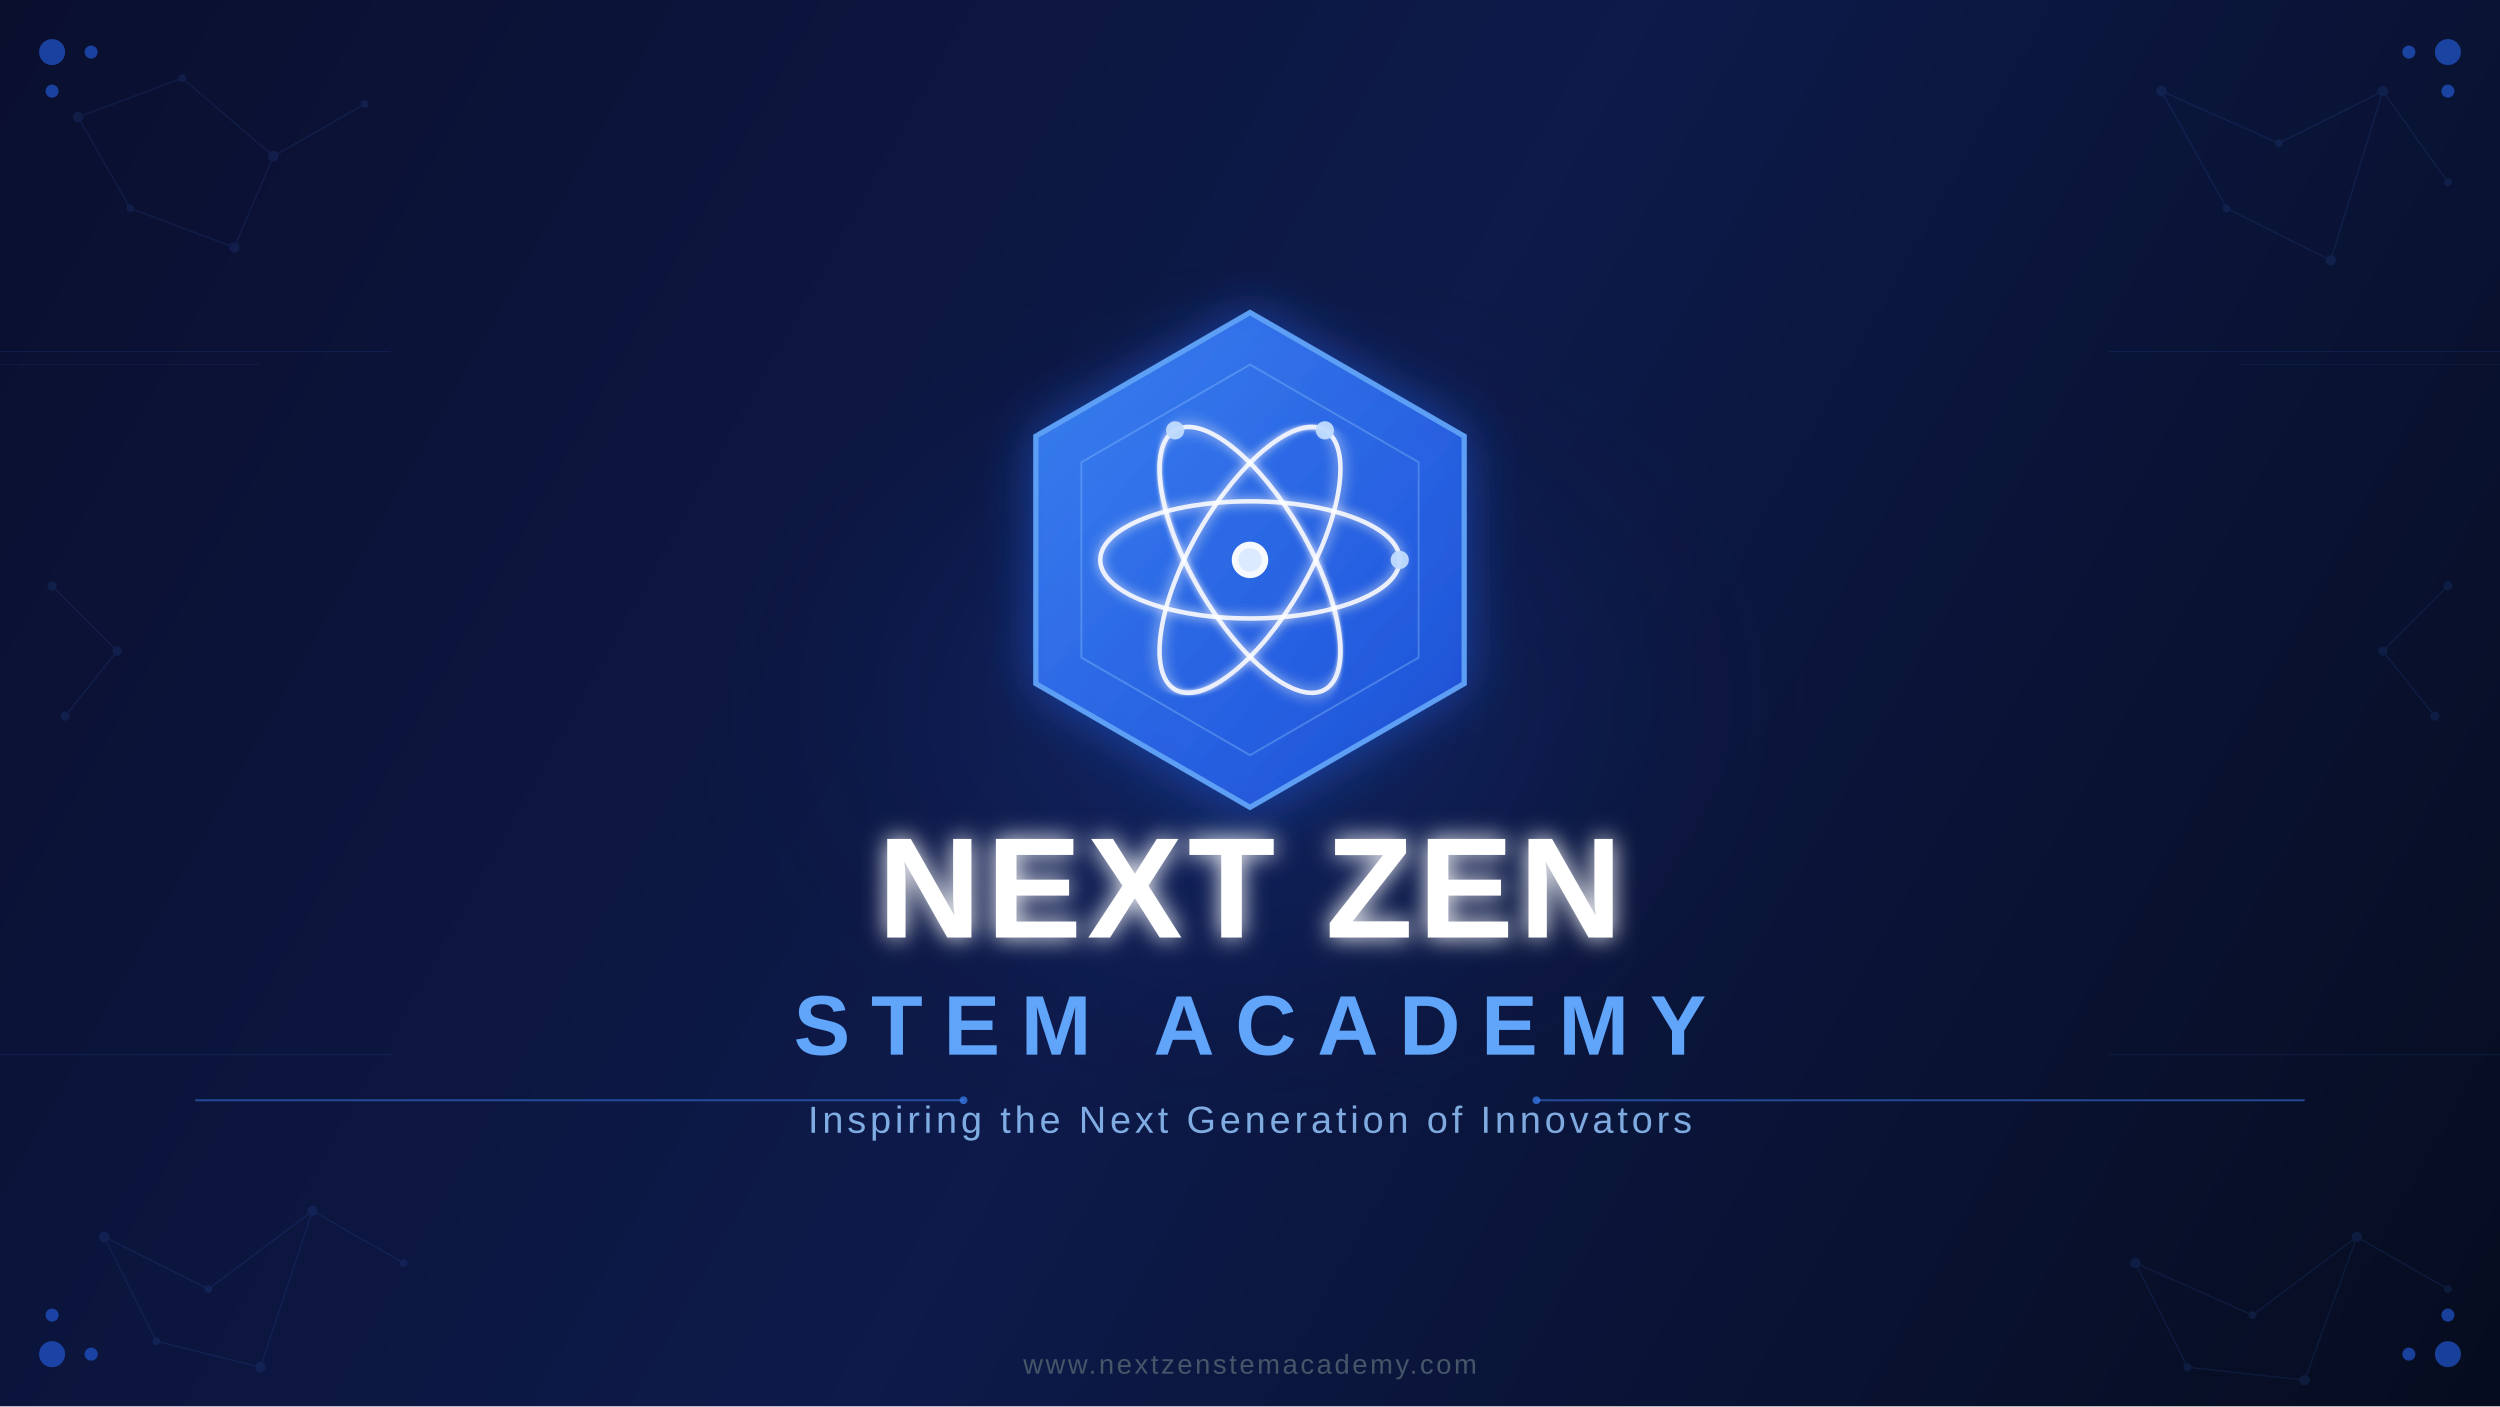
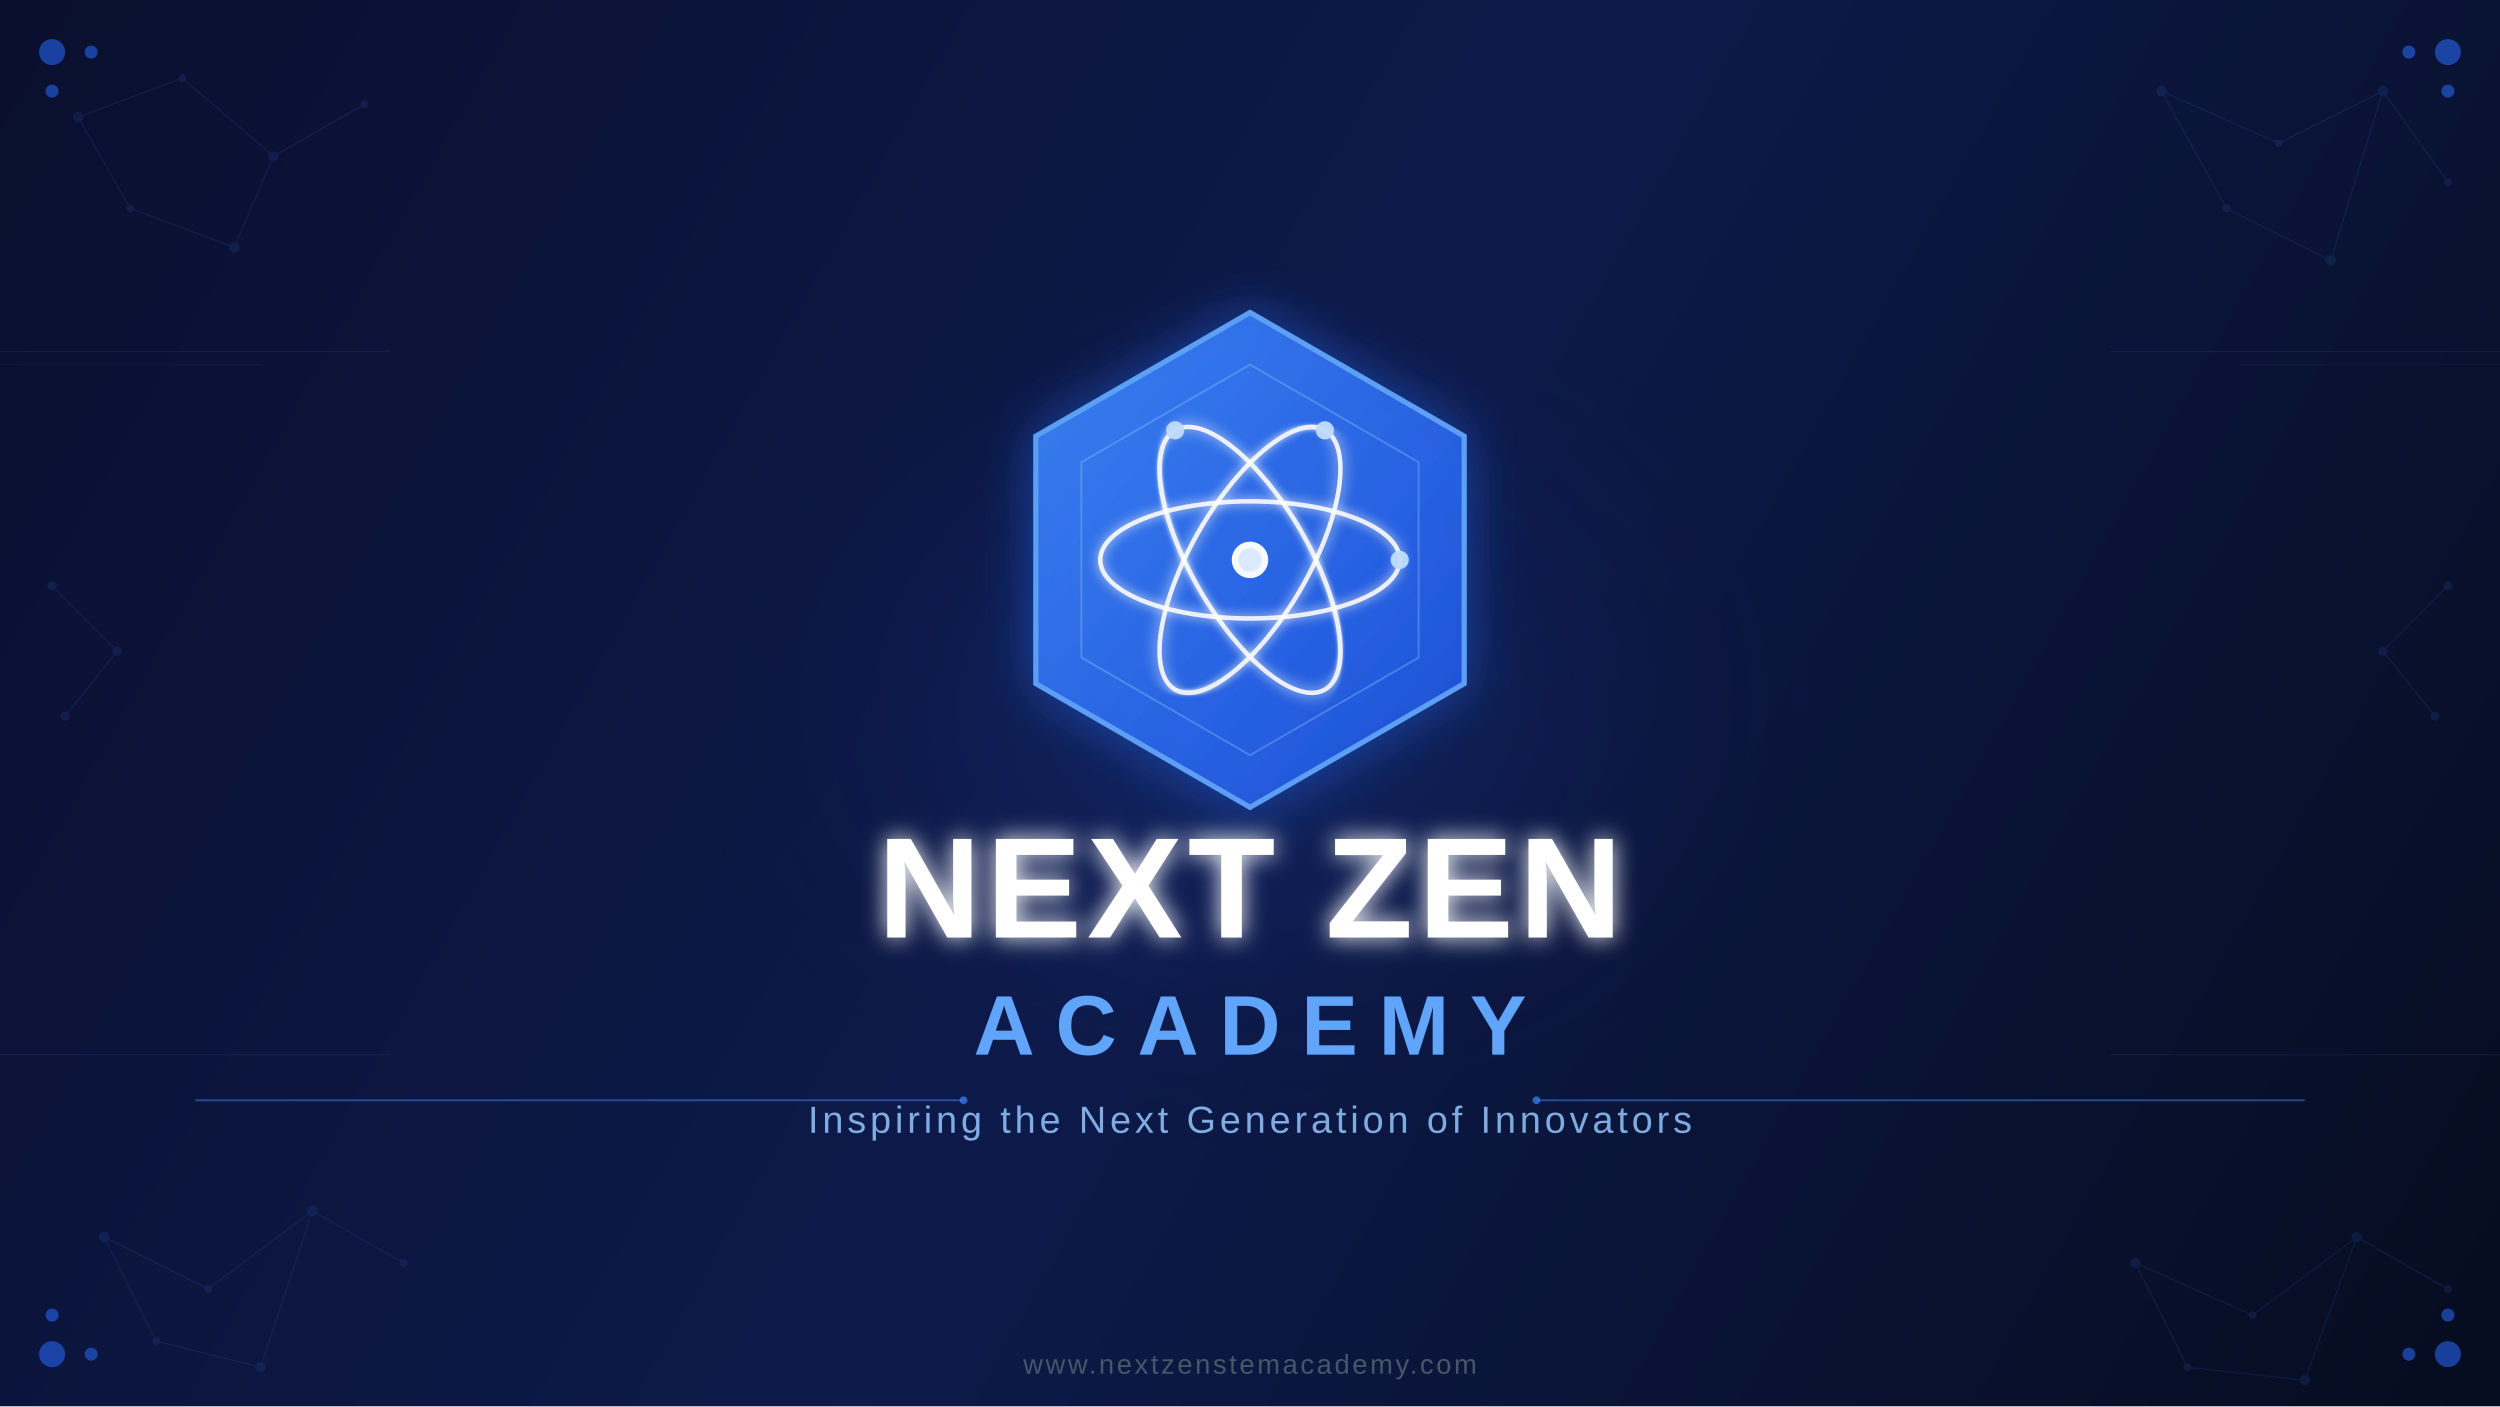
<svg xmlns="http://www.w3.org/2000/svg" width="3840" height="2160" viewBox="0 0 3840 2160" fill="none">
  <defs>
    <linearGradient id="bgGradient" x1="0" y1="0" x2="3840" y2="2160" gradientUnits="userSpaceOnUse">
      <stop offset="0%" stop-color="#0a0f2e" />
      <stop offset="50%" stop-color="#0d1a4a" />
      <stop offset="100%" stop-color="#060c1f" />
    </linearGradient>
    <radialGradient id="centerGlow" cx="50%" cy="50%" r="50%">
      <stop offset="0%" stop-color="#2563eb" stop-opacity="0.18" />
      <stop offset="60%" stop-color="#1e40af" stop-opacity="0.06" />
      <stop offset="100%" stop-color="#0a0f2e" stop-opacity="0" />
    </radialGradient>
    <linearGradient id="hexGrad" x1="0" y1="0" x2="1" y2="1">
      <stop offset="0%" stop-color="#3b82f6" />
      <stop offset="100%" stop-color="#1d4ed8" />
    </linearGradient>
    <filter id="glowBlue" x="-20%" y="-20%" width="140%" height="140%">
      <feGaussianBlur in="SourceGraphic" stdDeviation="8" result="blur" />
      <feMerge>
        <feMergeNode in="blur" />
        <feMergeNode in="SourceGraphic" />
      </feMerge>
    </filter>
    <filter id="textGlow" x="-10%" y="-30%" width="120%" height="160%">
      <feGaussianBlur in="SourceGraphic" stdDeviation="18" result="blur" />
      <feMerge>
        <feMergeNode in="blur" />
        <feMergeNode in="SourceGraphic" />
      </feMerge>
    </filter>
    <filter id="hexShadow" x="-15%" y="-15%" width="130%" height="130%">
      <feDropShadow dx="0" dy="0" stdDeviation="40" flood-color="#2563eb" flood-opacity="0.6" />
    </filter>
  </defs>
  <rect width="3840" height="2160" fill="url(#bgGradient)" />
  <ellipse cx="1920" cy="1080" rx="900" ry="700" fill="url(#centerGlow)" />
  <g opacity="0.12" stroke="#3b82f6" stroke-width="2" fill="#3b82f6">
    <circle cx="120" cy="180" r="7" />
    <circle cx="280" cy="120" r="5" />
    <circle cx="420" cy="240" r="7" />
    <circle cx="560" cy="160" r="5" />
    <circle cx="200" cy="320" r="5" />
    <circle cx="360" cy="380" r="7" />
    <line x1="120" y1="180" x2="280" y2="120" />
    <line x1="280" y1="120" x2="420" y2="240" />
    <line x1="420" y1="240" x2="560" y2="160" />
    <line x1="120" y1="180" x2="200" y2="320" />
    <line x1="200" y1="320" x2="360" y2="380" />
    <line x1="360" y1="380" x2="420" y2="240" />
    <circle cx="3320" cy="140" r="7" />
    <circle cx="3500" cy="220" r="5" />
    <circle cx="3660" cy="140" r="7" />
    <circle cx="3760" cy="280" r="5" />
    <circle cx="3420" cy="320" r="5" />
    <circle cx="3580" cy="400" r="7" />
    <line x1="3320" y1="140" x2="3500" y2="220" />
    <line x1="3500" y1="220" x2="3660" y2="140" />
    <line x1="3660" y1="140" x2="3760" y2="280" />
    <line x1="3320" y1="140" x2="3420" y2="320" />
    <line x1="3420" y1="320" x2="3580" y2="400" />
    <line x1="3580" y1="400" x2="3660" y2="140" />
    <circle cx="160" cy="1900" r="7" />
    <circle cx="320" cy="1980" r="5" />
    <circle cx="480" cy="1860" r="7" />
    <circle cx="620" cy="1940" r="5" />
    <circle cx="240" cy="2060" r="5" />
    <circle cx="400" cy="2100" r="7" />
    <line x1="160" y1="1900" x2="320" y2="1980" />
    <line x1="320" y1="1980" x2="480" y2="1860" />
    <line x1="480" y1="1860" x2="620" y2="1940" />
    <line x1="160" y1="1900" x2="240" y2="2060" />
    <line x1="240" y1="2060" x2="400" y2="2100" />
    <line x1="400" y1="2100" x2="480" y2="1860" />
    <circle cx="3280" cy="1940" r="7" />
    <circle cx="3460" cy="2020" r="5" />
    <circle cx="3620" cy="1900" r="7" />
    <circle cx="3760" cy="1980" r="5" />
    <circle cx="3360" cy="2100" r="5" />
    <circle cx="3540" cy="2120" r="7" />
    <line x1="3280" y1="1940" x2="3460" y2="2020" />
    <line x1="3460" y1="2020" x2="3620" y2="1900" />
    <line x1="3620" y1="1900" x2="3760" y2="1980" />
    <line x1="3280" y1="1940" x2="3360" y2="2100" />
    <line x1="3360" y1="2100" x2="3540" y2="2120" />
    <line x1="3540" y1="2120" x2="3620" y2="1900" />
    <circle cx="80" cy="900" r="6" />
    <circle cx="180" cy="1000" r="6" />
    <circle cx="100" cy="1100" r="6" />
    <line x1="80" y1="900" x2="180" y2="1000" />
    <line x1="180" y1="1000" x2="100" y2="1100" />
    <circle cx="3760" cy="900" r="6" />
    <circle cx="3660" cy="1000" r="6" />
    <circle cx="3740" cy="1100" r="6" />
    <line x1="3760" y1="900" x2="3660" y2="1000" />
    <line x1="3660" y1="1000" x2="3740" y2="1100" />
    <line x1="0" y1="540" x2="600" y2="540" stroke-width="1.5" />
    <line x1="0" y1="560" x2="400" y2="560" stroke-width="1" />
    <line x1="3240" y1="540" x2="3840" y2="540" stroke-width="1.5" />
    <line x1="3440" y1="560" x2="3840" y2="560" stroke-width="1" />
    <line x1="0" y1="1620" x2="600" y2="1620" stroke-width="1.5" />
    <line x1="3240" y1="1620" x2="3840" y2="1620" stroke-width="1.5" />
  </g>
  <g transform="translate(1920, 860)" filter="url(#hexShadow)">
    <polygon points="0,-380 329,-190 329,190 0,380 -329,190 -329,-190" fill="url(#hexGrad)" stroke="#60a5fa" stroke-width="8" opacity="0.95" />
    <polygon points="0,-300 259,-150 259,150 0,300 -259,150 -259,-150" fill="none" stroke="#93c5fd" stroke-width="3" opacity="0.35" />
    <circle cx="0" cy="0" r="28" fill="white" opacity="0.95" />
    <circle cx="0" cy="0" r="18" fill="#dbeafe" />
    <ellipse cx="0" cy="0" rx="230" ry="90" stroke="white" stroke-width="7" fill="none" transform="rotate(0)" filter="url(#glowBlue)" opacity="0.9" />
    <ellipse cx="0" cy="0" rx="230" ry="90" stroke="white" stroke-width="7" fill="none" transform="rotate(60)" filter="url(#glowBlue)" opacity="0.9" />
    <ellipse cx="0" cy="0" rx="230" ry="90" stroke="white" stroke-width="7" fill="none" transform="rotate(-60)" filter="url(#glowBlue)" opacity="0.9" />
    <circle cx="230" cy="0" r="14" fill="#bfdbfe" opacity="0.95" />
    <circle cx="115" cy="-199" r="14" fill="#bfdbfe" opacity="0.95" />
    <circle cx="-115" cy="-199" r="14" fill="#bfdbfe" opacity="0.95" />
  </g>
  <text x="1920" y="1440" font-family="Arial, Helvetica, sans-serif" font-size="220" font-weight="900" fill="white" text-anchor="middle" letter-spacing="8" filter="url(#textGlow)">NEXT ZEN</text>
-   <text x="1920" y="1620" font-family="Arial, Helvetica, sans-serif" font-size="130" font-weight="700" fill="#60a5fa" text-anchor="middle" letter-spacing="32">STEM ACADEMY</text>
+   <text x="1920" y="1620" font-family="Arial, Helvetica, sans-serif" font-size="130" font-weight="700" fill="#60a5fa" text-anchor="middle" letter-spacing="32">ACADEMY</text>
  <text x="1920" y="1740" font-family="Arial, Helvetica, sans-serif" font-size="58" font-weight="400" fill="#93c5fd" text-anchor="middle" letter-spacing="6" opacity="0.85">Inspiring the Next Generation of Innovators</text>
  <line x1="300" y1="1690" x2="1480" y2="1690" stroke="#3b82f6" stroke-width="3" opacity="0.5" />
  <line x1="2360" y1="1690" x2="3540" y2="1690" stroke="#3b82f6" stroke-width="3" opacity="0.5" />
  <circle cx="1480" cy="1690" r="6" fill="#3b82f6" opacity="0.7" />
  <circle cx="2360" cy="1690" r="6" fill="#3b82f6" opacity="0.7" />
  <g fill="#2563eb" opacity="0.6">
    <circle cx="80" cy="80" r="20" />
    <circle cx="140" cy="80" r="10" />
    <circle cx="80" cy="140" r="10" />
    <circle cx="3760" cy="80" r="20" />
    <circle cx="3700" cy="80" r="10" />
    <circle cx="3760" cy="140" r="10" />
    <circle cx="80" cy="2080" r="20" />
    <circle cx="140" cy="2080" r="10" />
    <circle cx="80" cy="2020" r="10" />
    <circle cx="3760" cy="2080" r="20" />
    <circle cx="3700" cy="2080" r="10" />
    <circle cx="3760" cy="2020" r="10" />
  </g>
  <text x="1920" y="2110" font-family="Arial, Helvetica, sans-serif" font-size="42" font-weight="400" fill="#475569" text-anchor="middle" letter-spacing="4">www.nextzenstemacademy.com</text>
</svg>
